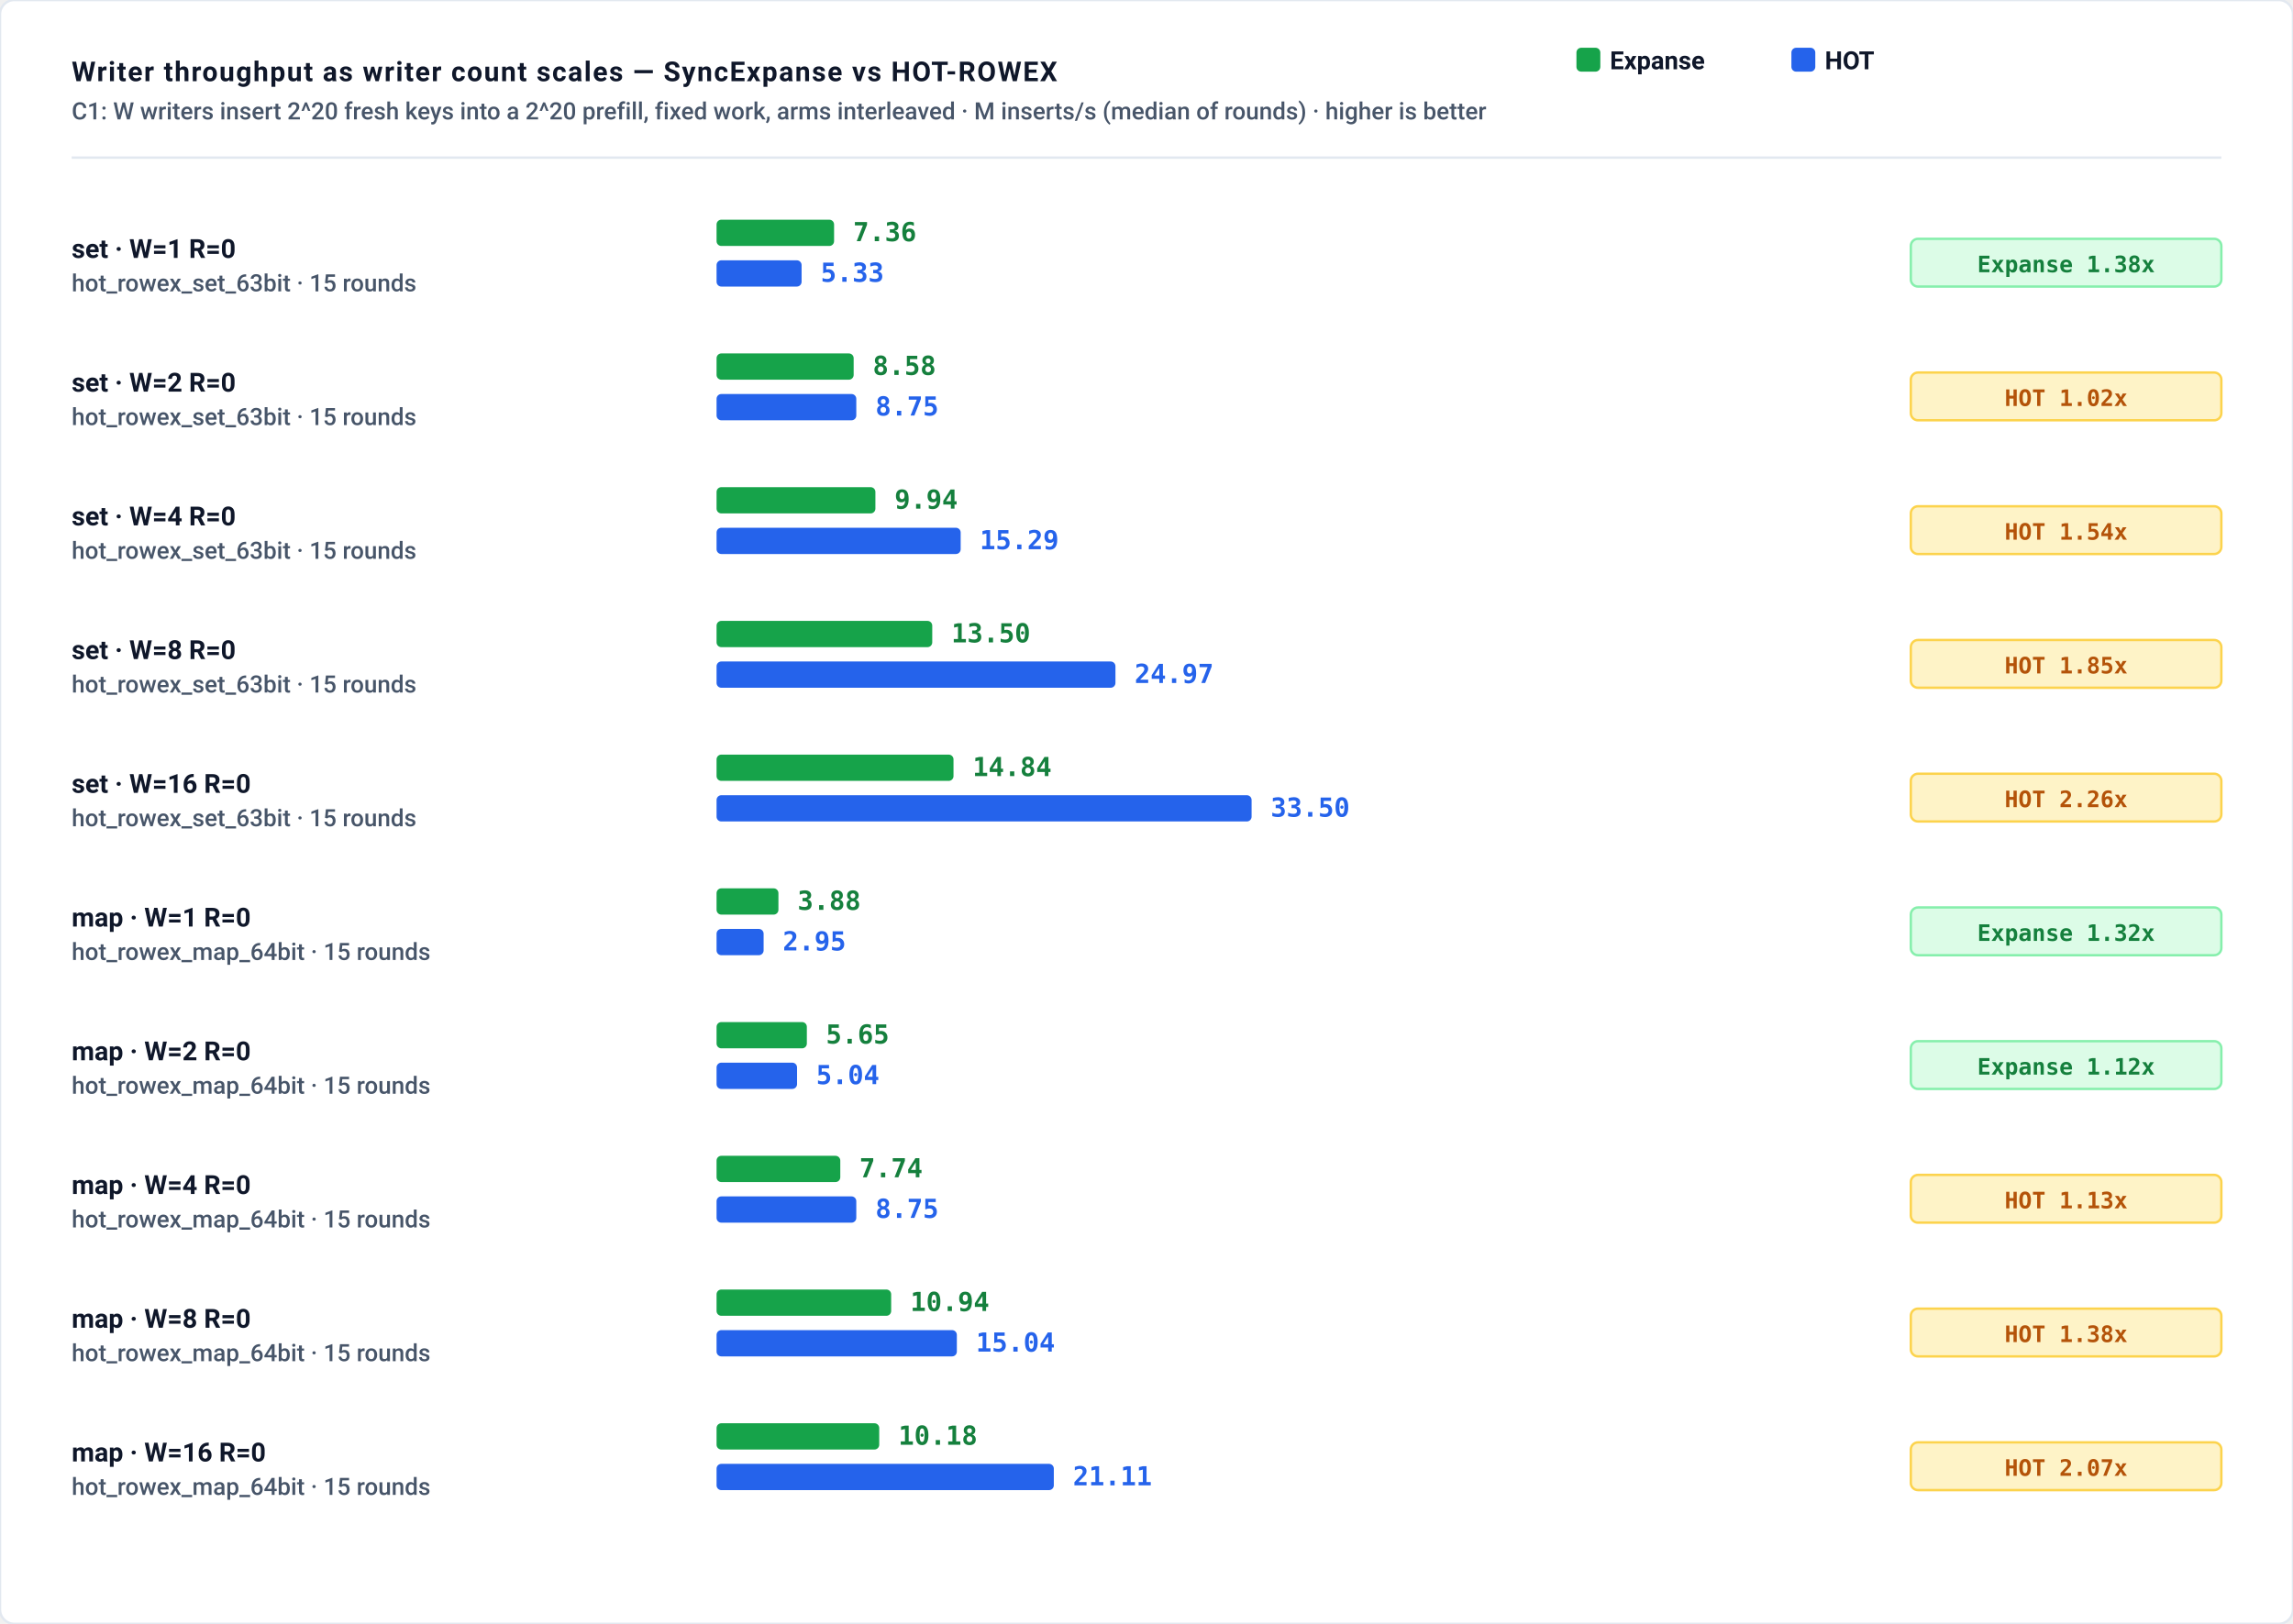
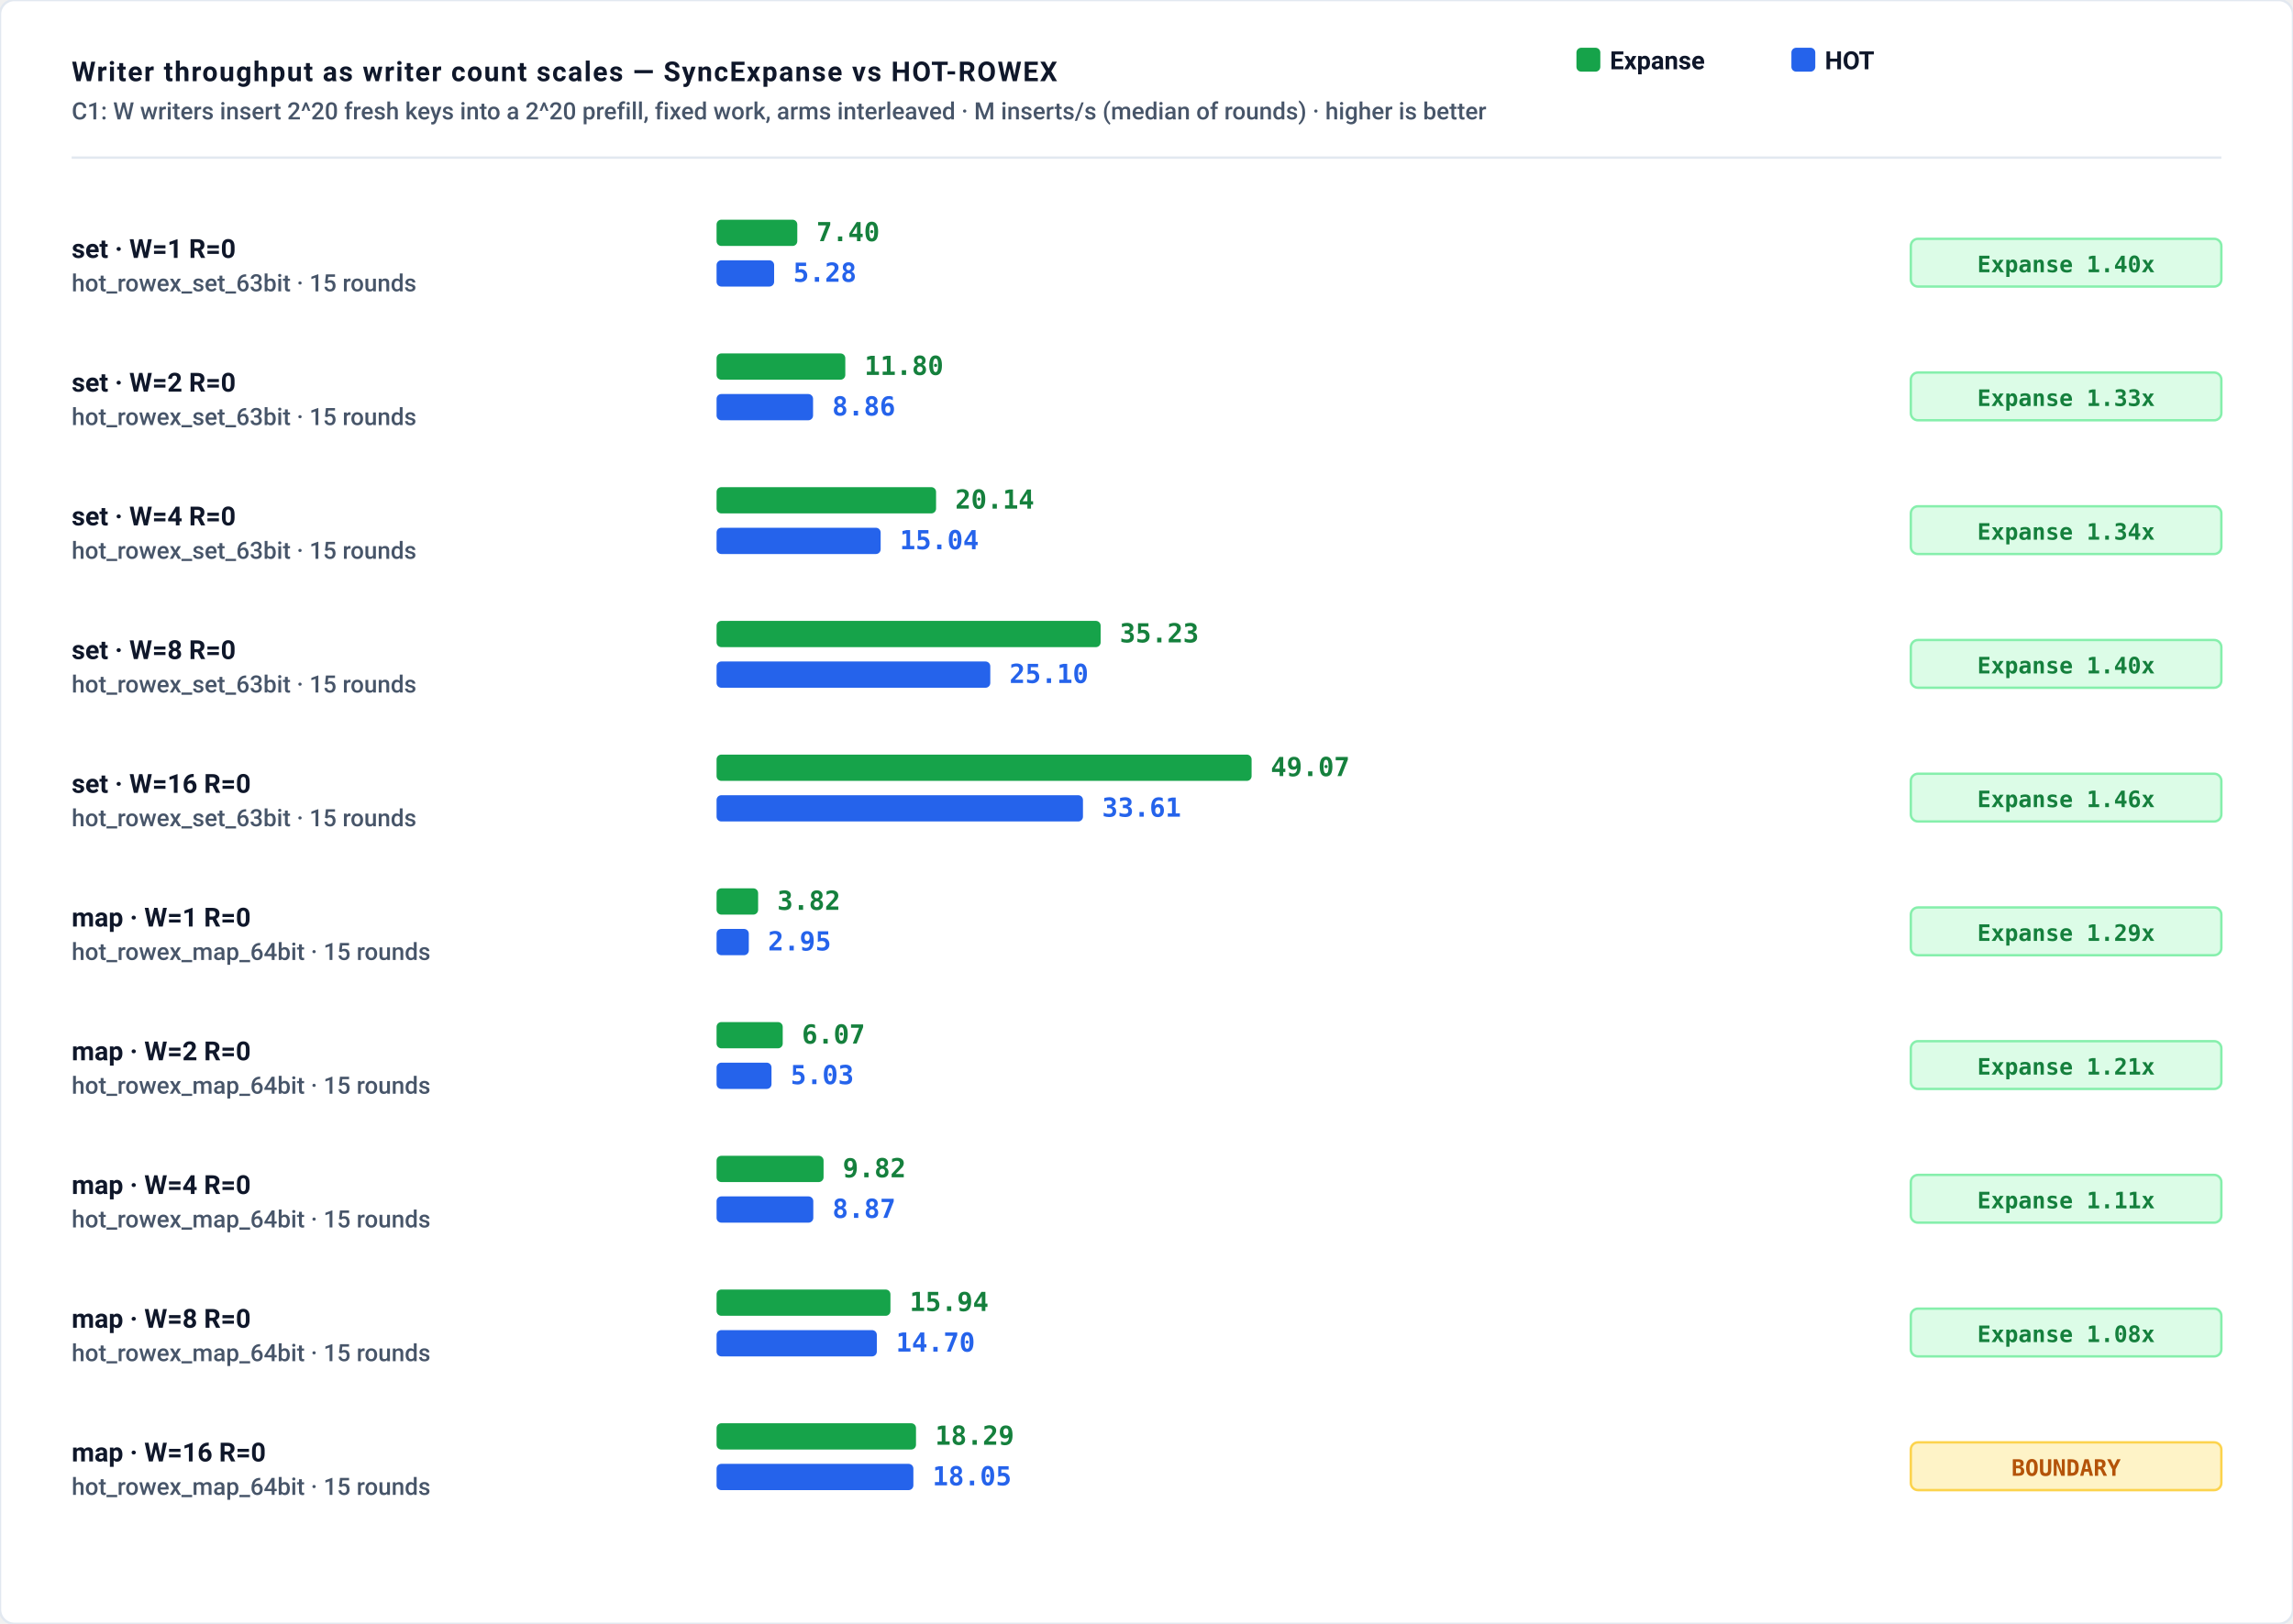
<svg xmlns="http://www.w3.org/2000/svg" role="img" viewBox="0 0 960 680" width="100%" height="100%">
  <defs>
    <style>
      .bg { fill: #ffffff; }
      .border { stroke: #e2e8f0; stroke-width: 1px; fill: none; }
      .grid { stroke: #f1f5f9; stroke-width: 1px; stroke-dasharray: 2,3; }
      .axis { stroke: #cbd5e1; stroke-width: 1.5px; }
      .divider { stroke: #e2e8f0; stroke-width: 1px; }

      .t-title { font-family: -apple-system, BlinkMacSystemFont, "Segoe UI", Roboto, Helvetica, Arial, sans-serif; font-size: 11.5px; font-weight: 700; letter-spacing: 0.6px; fill: #0f172a; text-transform: uppercase; }
      .t-sub { font-family: -apple-system, BlinkMacSystemFont, "Segoe UI", Roboto, Helvetica, Arial, sans-serif; font-size: 10px; font-weight: 500; fill: #475569; }
      .t-unit { font-family: ui-monospace, SFMono-Regular, Menlo, Monaco, Consolas, monospace; font-size: 10px; font-weight: 600; fill: #475569; }
      .t-axis-label { font-family: ui-monospace, SFMono-Regular, Menlo, Monaco, Consolas, monospace; font-size: 9.5px; font-weight: 500; fill: #64748b; }
      .t-bar-label { font-family: -apple-system, BlinkMacSystemFont, "Segoe UI", Roboto, Helvetica, Arial, sans-serif; font-size: 11px; font-weight: 700; fill: #0f172a; }
      .t-legend { font-family: -apple-system, BlinkMacSystemFont, "Segoe UI", Roboto, Helvetica, Arial, sans-serif; font-size: 10.5px; font-weight: 600; fill: #0f172a; }

      .t-val-accent { font-family: ui-monospace, SFMono-Regular, Menlo, Monaco, Consolas, monospace; font-size: 11px; font-weight: 700; fill: #15803d; }
      .t-val-blue { font-family: ui-monospace, SFMono-Regular, Menlo, Monaco, Consolas, monospace; font-size: 11px; font-weight: 600; fill: #2563eb; }
      .t-note { font-family: -apple-system, BlinkMacSystemFont, "Segoe UI", Roboto, Helvetica, Arial, sans-serif; font-size: 9.5px; font-weight: 500; fill: #64748b; }

      .b-expanse { fill: #16a34a; }
      .b-art { fill: #2563eb; }
      .b-hot { fill: #2563eb; }
      .b-btree { fill: #d97706; }
      .b-hashmap { fill: #7c3aed; }

      .badge-win { fill: #dcfce7; stroke: #86efac; stroke-width: 1px; }
      .badge-win-text { font-family: ui-monospace, SFMono-Regular, Menlo, Monaco, Consolas, monospace; font-size: 9.5px; font-weight: 700; fill: #15803d; text-anchor: middle; }
      .badge-loss { fill: #fef3c7; stroke: #fcd34d; stroke-width: 1px; }
      .badge-loss-text { font-family: ui-monospace, SFMono-Regular, Menlo, Monaco, Consolas, monospace; font-size: 9.5px; font-weight: 700; fill: #b45309; text-anchor: middle; }

      @media (prefers-color-scheme: dark) {
        .bg { fill: #0d1117; }
        .border { stroke: #30363d; }
        .grid { stroke: #21262d; }
        .axis { stroke: #484f58; }
        .divider { stroke: #21262d; }
        .t-title { fill: #f0f6fc; }
        .t-sub { fill: #94a3b8; }
        .t-unit { fill: #94a3b8; }
        .t-axis-label { fill: #94a3b8; }
        .t-bar-label { fill: #f8fafc; }
        .t-legend { fill: #f8fafc; }
        .t-val-accent { fill: #4ade80; }
        .t-val-blue { fill: #38bdf8; }
        .t-note { fill: #94a3b8; }
        .b-expanse { fill: #22c55e; }
        .b-art { fill: #3b82f6; }
        .b-hot { fill: #3b82f6; }
        .b-btree { fill: #f59e0b; }
        .b-hashmap { fill: #a855f7; }
        .badge-win { fill: #052e16; stroke: #166534; }
        .badge-win-text { fill: #4ade80; }
        .badge-loss { fill: #451a03; stroke: #92400e; }
        .badge-loss-text { fill: #fbbf24; }
      }

      :root[data-theme="dark"] .bg, [data-theme="dark"] .bg { fill: #0d1117; }
      :root[data-theme="dark"] .border, [data-theme="dark"] .border { stroke: #30363d; }
      :root[data-theme="dark"] .grid, [data-theme="dark"] .grid { stroke: #21262d; }
      :root[data-theme="dark"] .axis, [data-theme="dark"] .axis { stroke: #484f58; }
      :root[data-theme="dark"] .divider, [data-theme="dark"] .divider { stroke: #21262d; }
      :root[data-theme="dark"] .t-title, [data-theme="dark"] .t-title { fill: #f0f6fc; }
      :root[data-theme="dark"] .t-sub, [data-theme="dark"] .t-sub { fill: #94a3b8; }
      :root[data-theme="dark"] .t-unit, [data-theme="dark"] .t-unit { fill: #94a3b8; }
      :root[data-theme="dark"] .t-axis-label, [data-theme="dark"] .t-axis-label { fill: #94a3b8; }
      :root[data-theme="dark"] .t-bar-label, [data-theme="dark"] .t-bar-label { fill: #f8fafc; }
      :root[data-theme="dark"] .t-legend, [data-theme="dark"] .t-legend { fill: #f8fafc; }
      :root[data-theme="dark"] .t-val-accent, [data-theme="dark"] .t-val-accent { fill: #4ade80; }
      :root[data-theme="dark"] .t-val-blue, [data-theme="dark"] .t-val-blue { fill: #38bdf8; }
      :root[data-theme="dark"] .t-note, [data-theme="dark"] .t-note { fill: #94a3b8; }
      :root[data-theme="dark"] .b-expanse, [data-theme="dark"] .b-expanse { fill: #22c55e; }
      :root[data-theme="dark"] .b-art, [data-theme="dark"] .b-art { fill: #3b82f6; }
      :root[data-theme="dark"] .b-hot, [data-theme="dark"] .b-hot { fill: #3b82f6; }
      :root[data-theme="dark"] .b-btree, [data-theme="dark"] .b-btree { fill: #f59e0b; }
      :root[data-theme="dark"] .b-hashmap, [data-theme="dark"] .b-hashmap { fill: #a855f7; }
      :root[data-theme="dark"] .badge-win, [data-theme="dark"] .badge-win { fill: #052e16; stroke: #166534; }
      :root[data-theme="dark"] .badge-win-text, [data-theme="dark"] .badge-win-text { fill: #4ade80; }
      :root[data-theme="dark"] .badge-loss, [data-theme="dark"] .badge-loss { fill: #451a03; stroke: #92400e; }
      :root[data-theme="dark"] .badge-loss-text, [data-theme="dark"] .badge-loss-text { fill: #fbbf24; }
    </style>
  </defs>
  <rect width="100%" height="100%" class="bg" rx="6" />
  <rect width="100%" height="100%" class="border" rx="6" />
  <text x="30" y="34" class="t-title">Writer throughput as writer count scales — SyncExpanse vs HOT-ROWEX</text>
  <text x="30" y="50" class="t-sub">C1: W writers insert 2^20 fresh keys into a 2^20 prefill, fixed work, arms interleaved · M inserts/s (median of rounds) · higher is better</text>
  <g transform="translate(660, 20)">
    <rect x="0" y="0" width="10" height="10" rx="2" class="b-expanse" />
    <text x="14" y="9" class="t-legend">Expanse</text>
    <rect x="90" y="0" width="10" height="10" rx="2" class="b-hot" />
    <text x="104" y="9" class="t-legend">HOT</text>
  </g>
  <line x1="30" y1="66" x2="930" y2="66" class="divider" />
  <text x="30" y="108" class="t-bar-label">set · W=1 R=0</text>
  <text x="30" y="122" class="t-sub">hot_rowex_set_63bit · 15 rounds</text>
-   <rect x="300" y="92" width="49.2" height="11" rx="2" class="b-expanse" />
-   <text x="357.2" y="101" class="t-val-accent">7.36</text>
-   <rect x="300" y="109" width="35.6" height="11" rx="2" class="b-hot" />
-   <text x="343.6" y="118" class="t-val-blue">5.33</text>
+   <rect x="300" y="92" width="33.8" height="11" rx="2" class="b-expanse" />
+   <text x="341.8" y="101" class="t-val-accent">7.40</text>
+   <rect x="300" y="109" width="24.1" height="11" rx="2" class="b-hot" />
+   <text x="332.1" y="118" class="t-val-blue">5.28</text>
  <rect x="800" y="100" width="130" height="20" rx="3" class="badge-win" />
-   <text x="865" y="114" class="badge-win-text">Expanse 1.38x</text>
+   <text x="865" y="114" class="badge-win-text">Expanse 1.40x</text>
  <text x="30" y="164" class="t-bar-label">set · W=2 R=0</text>
  <text x="30" y="178" class="t-sub">hot_rowex_set_63bit · 15 rounds</text>
-   <rect x="300" y="148" width="57.4" height="11" rx="2" class="b-expanse" />
-   <text x="365.4" y="157" class="t-val-accent">8.58</text>
-   <rect x="300" y="165" width="58.5" height="11" rx="2" class="b-hot" />
-   <text x="366.5" y="174" class="t-val-blue">8.75</text>
-   <rect x="800" y="156" width="130" height="20" rx="3" class="badge-loss" />
-   <text x="865" y="170" class="badge-loss-text">HOT 1.02x</text>
+   <rect x="300" y="148" width="53.9" height="11" rx="2" class="b-expanse" />
+   <text x="361.9" y="157" class="t-val-accent">11.80</text>
+   <rect x="300" y="165" width="40.4" height="11" rx="2" class="b-hot" />
+   <text x="348.4" y="174" class="t-val-blue">8.86</text>
+   <rect x="800" y="156" width="130" height="20" rx="3" class="badge-win" />
+   <text x="865" y="170" class="badge-win-text">Expanse 1.33x</text>
  <text x="30" y="220" class="t-bar-label">set · W=4 R=0</text>
  <text x="30" y="234" class="t-sub">hot_rowex_set_63bit · 15 rounds</text>
-   <rect x="300" y="204" width="66.5" height="11" rx="2" class="b-expanse" />
-   <text x="374.5" y="213" class="t-val-accent">9.94</text>
-   <rect x="300" y="221" width="102.2" height="11" rx="2" class="b-hot" />
-   <text x="410.2" y="230" class="t-val-blue">15.29</text>
-   <rect x="800" y="212" width="130" height="20" rx="3" class="badge-loss" />
-   <text x="865" y="226" class="badge-loss-text">HOT 1.54x</text>
+   <rect x="300" y="204" width="91.9" height="11" rx="2" class="b-expanse" />
+   <text x="399.9" y="213" class="t-val-accent">20.14</text>
+   <rect x="300" y="221" width="68.7" height="11" rx="2" class="b-hot" />
+   <text x="376.7" y="230" class="t-val-blue">15.04</text>
+   <rect x="800" y="212" width="130" height="20" rx="3" class="badge-win" />
+   <text x="865" y="226" class="badge-win-text">Expanse 1.34x</text>
  <text x="30" y="276" class="t-bar-label">set · W=8 R=0</text>
  <text x="30" y="290" class="t-sub">hot_rowex_set_63bit · 15 rounds</text>
-   <rect x="300" y="260" width="90.3" height="11" rx="2" class="b-expanse" />
-   <text x="398.3" y="269" class="t-val-accent">13.50</text>
-   <rect x="300" y="277" width="167.0" height="11" rx="2" class="b-hot" />
-   <text x="475.0" y="286" class="t-val-blue">24.97</text>
-   <rect x="800" y="268" width="130" height="20" rx="3" class="badge-loss" />
-   <text x="865" y="282" class="badge-loss-text">HOT 1.85x</text>
+   <rect x="300" y="260" width="160.8" height="11" rx="2" class="b-expanse" />
+   <text x="468.8" y="269" class="t-val-accent">35.23</text>
+   <rect x="300" y="277" width="114.6" height="11" rx="2" class="b-hot" />
+   <text x="422.6" y="286" class="t-val-blue">25.10</text>
+   <rect x="800" y="268" width="130" height="20" rx="3" class="badge-win" />
+   <text x="865" y="282" class="badge-win-text">Expanse 1.40x</text>
  <text x="30" y="332" class="t-bar-label">set · W=16 R=0</text>
  <text x="30" y="346" class="t-sub">hot_rowex_set_63bit · 15 rounds</text>
-   <rect x="300" y="316" width="99.2" height="11" rx="2" class="b-expanse" />
-   <text x="407.2" y="325" class="t-val-accent">14.84</text>
-   <rect x="300" y="333" width="224.0" height="11" rx="2" class="b-hot" />
-   <text x="532.0" y="342" class="t-val-blue">33.50</text>
-   <rect x="800" y="324" width="130" height="20" rx="3" class="badge-loss" />
-   <text x="865" y="338" class="badge-loss-text">HOT 2.26x</text>
+   <rect x="300" y="316" width="224.0" height="11" rx="2" class="b-expanse" />
+   <text x="532.0" y="325" class="t-val-accent">49.07</text>
+   <rect x="300" y="333" width="153.4" height="11" rx="2" class="b-hot" />
+   <text x="461.4" y="342" class="t-val-blue">33.61</text>
+   <rect x="800" y="324" width="130" height="20" rx="3" class="badge-win" />
+   <text x="865" y="338" class="badge-win-text">Expanse 1.46x</text>
  <text x="30" y="388" class="t-bar-label">map · W=1 R=0</text>
  <text x="30" y="402" class="t-sub">hot_rowex_map_64bit · 15 rounds</text>
-   <rect x="300" y="372" width="25.9" height="11" rx="2" class="b-expanse" />
-   <text x="333.9" y="381" class="t-val-accent">3.88</text>
-   <rect x="300" y="389" width="19.7" height="11" rx="2" class="b-hot" />
-   <text x="327.7" y="398" class="t-val-blue">2.95</text>
+   <rect x="300" y="372" width="17.4" height="11" rx="2" class="b-expanse" />
+   <text x="325.4" y="381" class="t-val-accent">3.82</text>
+   <rect x="300" y="389" width="13.5" height="11" rx="2" class="b-hot" />
+   <text x="321.5" y="398" class="t-val-blue">2.95</text>
  <rect x="800" y="380" width="130" height="20" rx="3" class="badge-win" />
-   <text x="865" y="394" class="badge-win-text">Expanse 1.32x</text>
+   <text x="865" y="394" class="badge-win-text">Expanse 1.29x</text>
  <text x="30" y="444" class="t-bar-label">map · W=2 R=0</text>
  <text x="30" y="458" class="t-sub">hot_rowex_map_64bit · 15 rounds</text>
-   <rect x="300" y="428" width="37.8" height="11" rx="2" class="b-expanse" />
-   <text x="345.8" y="437" class="t-val-accent">5.65</text>
-   <rect x="300" y="445" width="33.7" height="11" rx="2" class="b-hot" />
-   <text x="341.7" y="454" class="t-val-blue">5.04</text>
+   <rect x="300" y="428" width="27.7" height="11" rx="2" class="b-expanse" />
+   <text x="335.7" y="437" class="t-val-accent">6.07</text>
+   <rect x="300" y="445" width="23.0" height="11" rx="2" class="b-hot" />
+   <text x="331.0" y="454" class="t-val-blue">5.03</text>
  <rect x="800" y="436" width="130" height="20" rx="3" class="badge-win" />
-   <text x="865" y="450" class="badge-win-text">Expanse 1.12x</text>
+   <text x="865" y="450" class="badge-win-text">Expanse 1.21x</text>
  <text x="30" y="500" class="t-bar-label">map · W=4 R=0</text>
  <text x="30" y="514" class="t-sub">hot_rowex_map_64bit · 15 rounds</text>
-   <rect x="300" y="484" width="51.8" height="11" rx="2" class="b-expanse" />
-   <text x="359.8" y="493" class="t-val-accent">7.74</text>
-   <rect x="300" y="501" width="58.5" height="11" rx="2" class="b-hot" />
-   <text x="366.5" y="510" class="t-val-blue">8.75</text>
-   <rect x="800" y="492" width="130" height="20" rx="3" class="badge-loss" />
-   <text x="865" y="506" class="badge-loss-text">HOT 1.13x</text>
+   <rect x="300" y="484" width="44.8" height="11" rx="2" class="b-expanse" />
+   <text x="352.8" y="493" class="t-val-accent">9.82</text>
+   <rect x="300" y="501" width="40.5" height="11" rx="2" class="b-hot" />
+   <text x="348.5" y="510" class="t-val-blue">8.87</text>
+   <rect x="800" y="492" width="130" height="20" rx="3" class="badge-win" />
+   <text x="865" y="506" class="badge-win-text">Expanse 1.11x</text>
  <text x="30" y="556" class="t-bar-label">map · W=8 R=0</text>
  <text x="30" y="570" class="t-sub">hot_rowex_map_64bit · 15 rounds</text>
-   <rect x="300" y="540" width="73.1" height="11" rx="2" class="b-expanse" />
-   <text x="381.1" y="549" class="t-val-accent">10.94</text>
-   <rect x="300" y="557" width="100.6" height="11" rx="2" class="b-hot" />
-   <text x="408.6" y="566" class="t-val-blue">15.04</text>
-   <rect x="800" y="548" width="130" height="20" rx="3" class="badge-loss" />
-   <text x="865" y="562" class="badge-loss-text">HOT 1.38x</text>
+   <rect x="300" y="540" width="72.8" height="11" rx="2" class="b-expanse" />
+   <text x="380.8" y="549" class="t-val-accent">15.94</text>
+   <rect x="300" y="557" width="67.1" height="11" rx="2" class="b-hot" />
+   <text x="375.1" y="566" class="t-val-blue">14.70</text>
+   <rect x="800" y="548" width="130" height="20" rx="3" class="badge-win" />
+   <text x="865" y="562" class="badge-win-text">Expanse 1.08x</text>
  <text x="30" y="612" class="t-bar-label">map · W=16 R=0</text>
  <text x="30" y="626" class="t-sub">hot_rowex_map_64bit · 15 rounds</text>
-   <rect x="300" y="596" width="68.1" height="11" rx="2" class="b-expanse" />
-   <text x="376.1" y="605" class="t-val-accent">10.18</text>
-   <rect x="300" y="613" width="141.2" height="11" rx="2" class="b-hot" />
-   <text x="449.2" y="622" class="t-val-blue">21.11</text>
+   <rect x="300" y="596" width="83.5" height="11" rx="2" class="b-expanse" />
+   <text x="391.5" y="605" class="t-val-accent">18.29</text>
+   <rect x="300" y="613" width="82.4" height="11" rx="2" class="b-hot" />
+   <text x="390.4" y="622" class="t-val-blue">18.05</text>
  <rect x="800" y="604" width="130" height="20" rx="3" class="badge-loss" />
-   <text x="865" y="618" class="badge-loss-text">HOT 2.07x</text>
+   <text x="865" y="618" class="badge-loss-text">BOUNDARY</text>
</svg>
